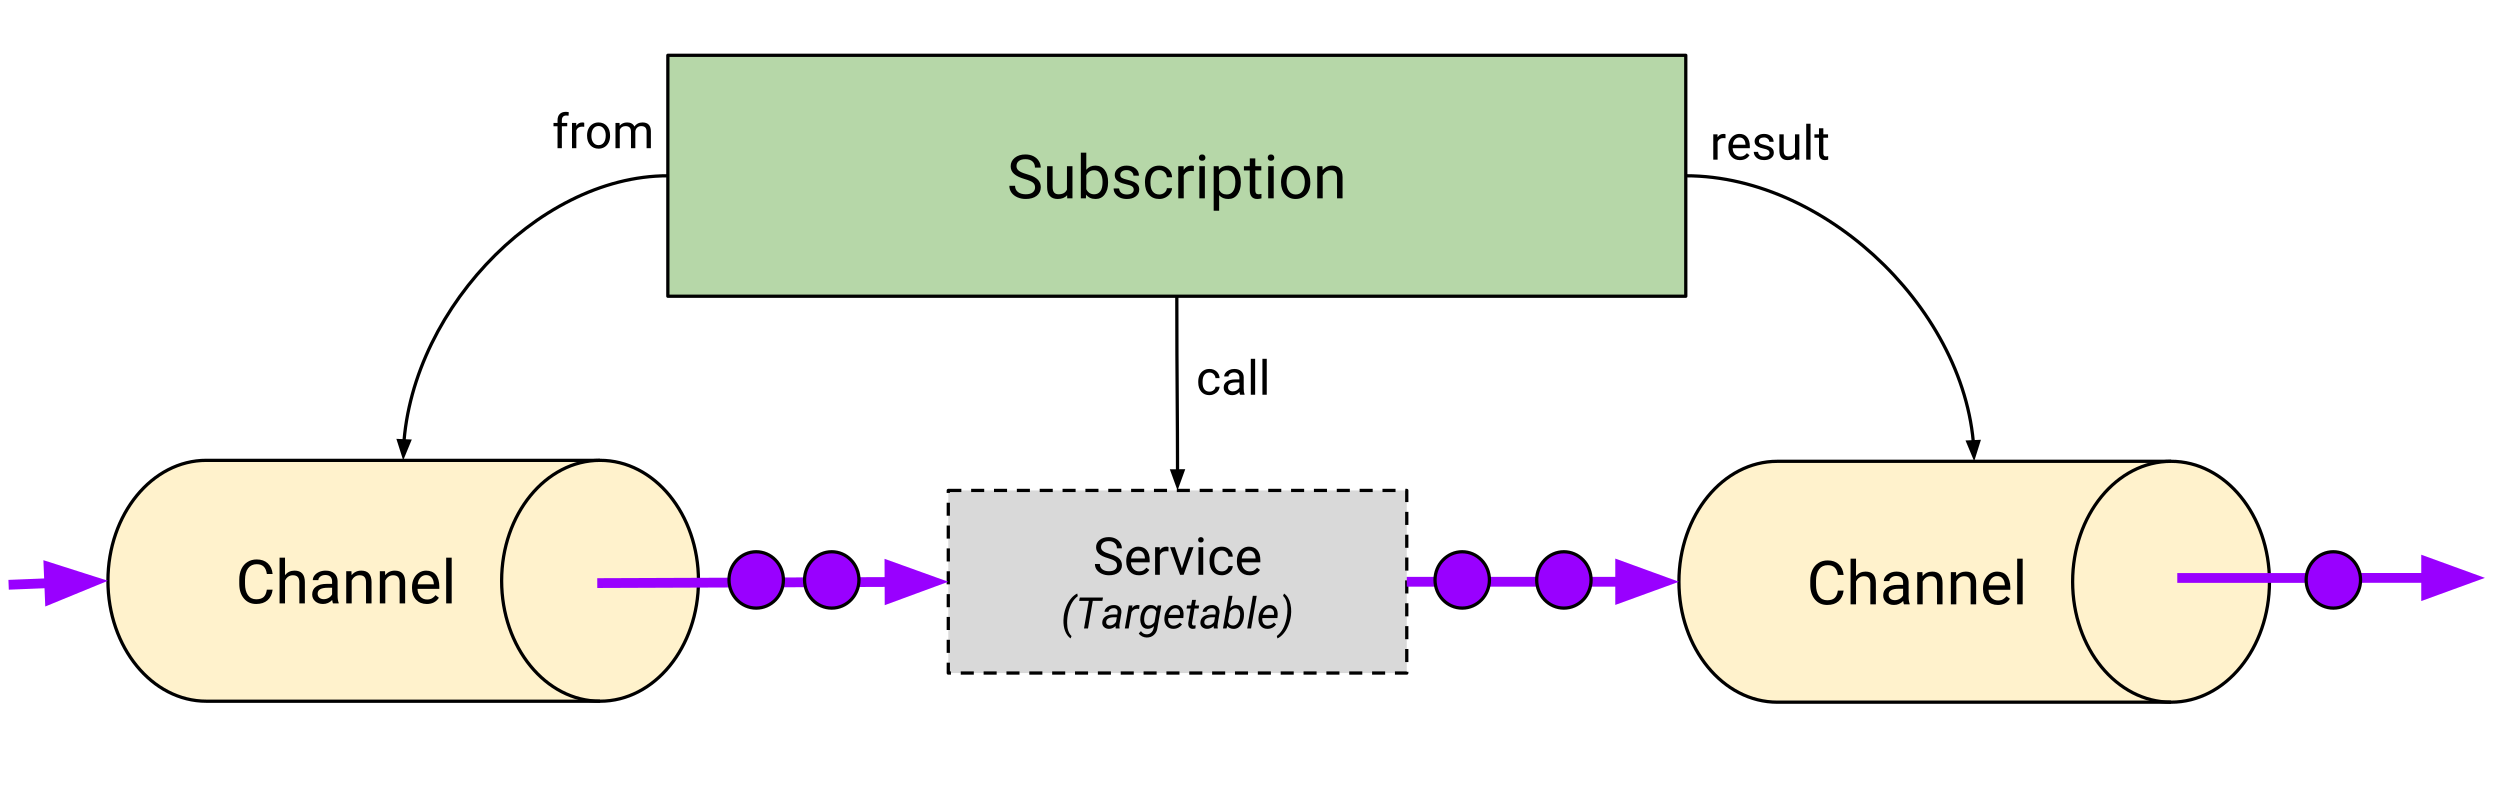
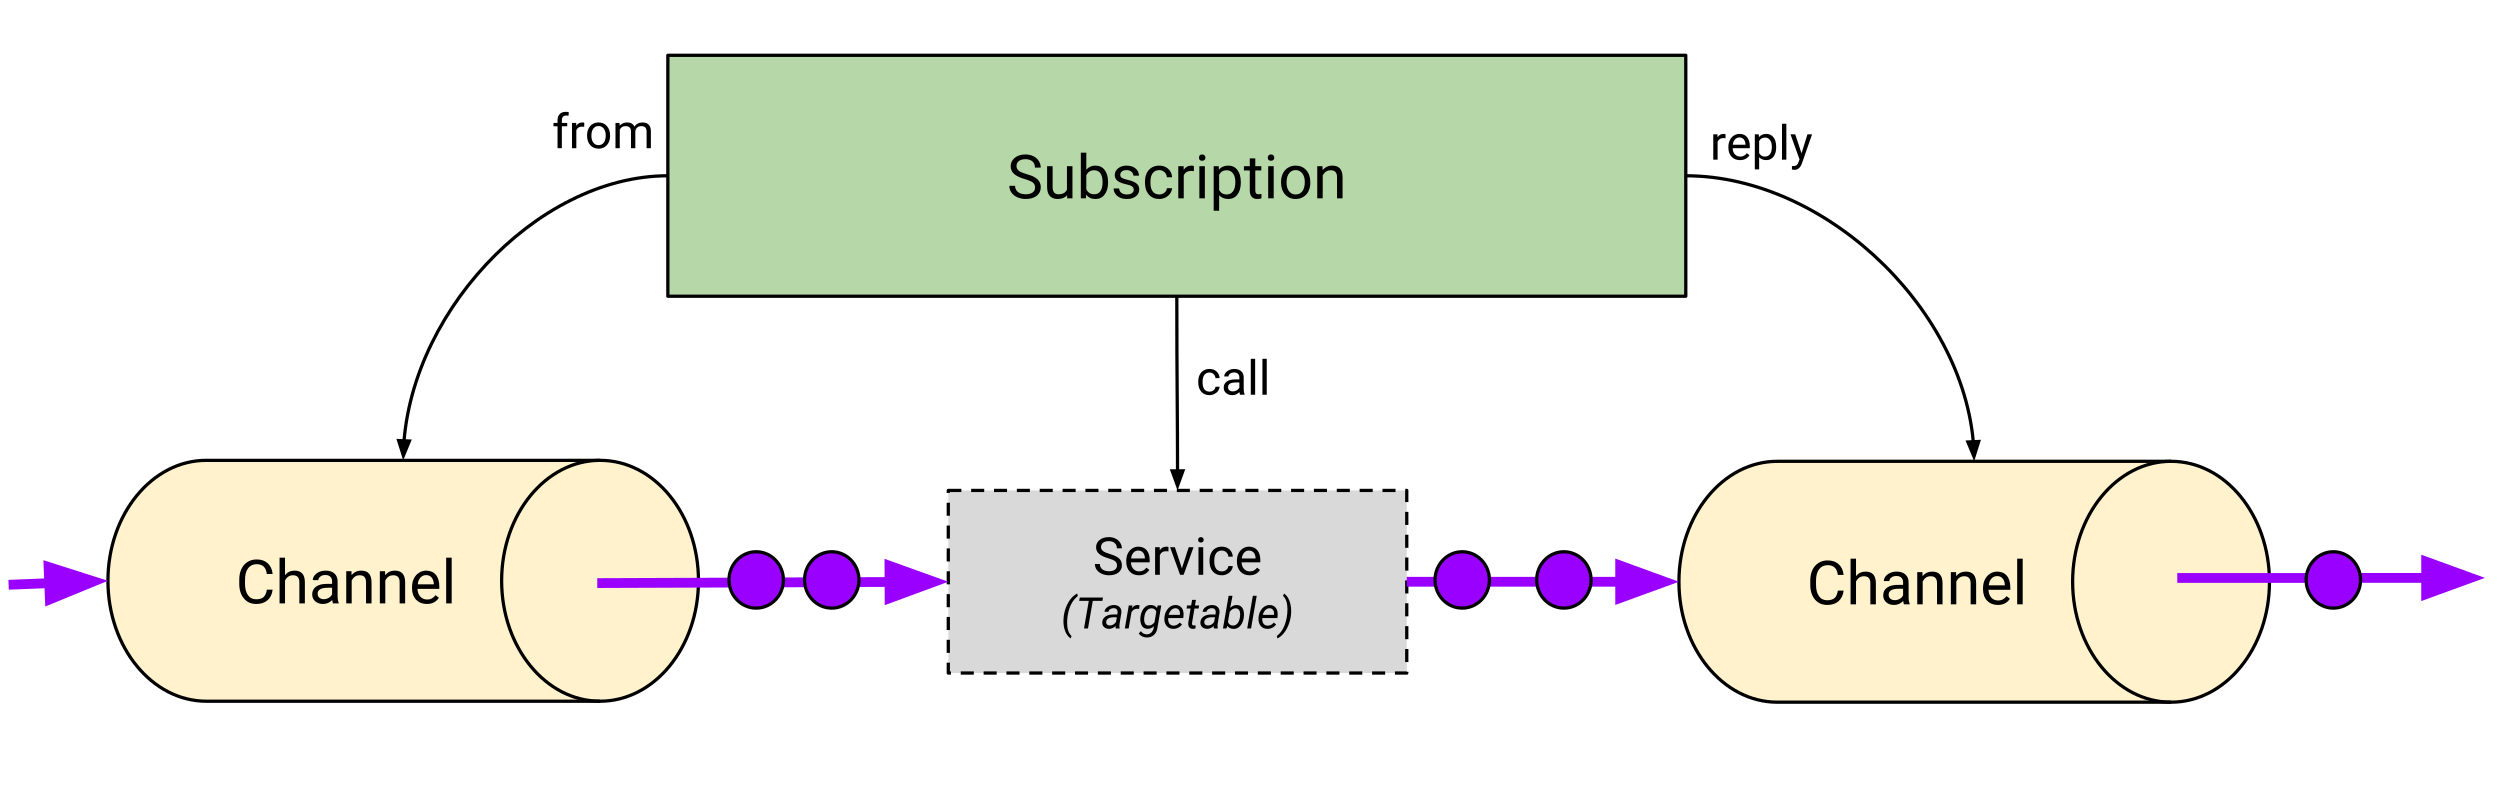
<svg xmlns="http://www.w3.org/2000/svg" version="1.1" viewBox="0.0 0.0 765.798 240.711" fill="none" stroke="none" stroke-linecap="square" stroke-miterlimit="10">
  <clipPath id="p.0">
    <path d="m0 0l765.798 0l0 240.711l-765.798 0l0 -240.711z" clip-rule="nonzero" />
  </clipPath>
  <g clip-path="url(#p.0)">
    <path fill="#000000" fill-opacity="0.0" d="m0 0l765.798 0l0 240.711l-765.798 0z" fill-rule="evenodd" />
    <path fill="#fff2cc" d="m63.212 141.011l120.595 0c16.651 0 30.149 16.517 30.149 36.892c0 20.375 -13.498 36.892 -30.149 36.892l-120.595 0l0 0c-16.651 0 -30.149 -16.517 -30.149 -36.892c0 -20.375 13.498 -36.892 30.149 -36.892z" fill-rule="evenodd" />
    <path fill="#000000" fill-opacity="0.0" d="m183.807 214.795c-16.651 0 -30.149 -16.517 -30.149 -36.892c0 -20.375 13.498 -36.892 30.149 -36.892" fill-rule="evenodd" />
    <path fill="#000000" fill-opacity="0.0" d="m63.212 141.011l120.595 0c16.651 0 30.149 16.517 30.149 36.892c0 20.375 -13.498 36.892 -30.149 36.892l-120.595 0l0 0c-16.651 0 -30.149 -16.517 -30.149 -36.892c0 -20.375 13.498 -36.892 30.149 -36.892z" fill-rule="evenodd" />
    <path stroke="#000000" stroke-width="1.0" stroke-linejoin="round" stroke-linecap="butt" d="m183.807 214.795c-16.651 0 -30.149 -16.517 -30.149 -36.892c0 -20.375 13.498 -36.892 30.149 -36.892" fill-rule="evenodd" />
    <path stroke="#000000" stroke-width="1.0" stroke-linejoin="round" stroke-linecap="butt" d="m63.212 141.011l120.595 0c16.651 0 30.149 16.517 30.149 36.892c0 20.375 -13.498 36.892 -30.149 36.892l-120.595 0l0 0c-16.651 0 -30.149 -16.517 -30.149 -36.892c0 -20.375 13.498 -36.892 30.149 -36.892z" fill-rule="evenodd" />
    <path fill="#000000" d="m83.509 180.62q-0.25 2.094 -1.562 3.25q-1.297 1.141 -3.469 1.141q-2.344 0 -3.766 -1.688q-1.422 -1.688 -1.422 -4.516l0 -1.266q0 -1.859 0.656 -3.25q0.672 -1.406 1.875 -2.156q1.219 -0.766 2.812 -0.766q2.109 0 3.391 1.188q1.281 1.172 1.484 3.266l-1.766 0q-0.219 -1.578 -0.984 -2.281q-0.766 -0.719 -2.125 -0.719q-1.672 0 -2.625 1.234q-0.953 1.234 -0.953 3.531l0 1.281q0 2.156 0.891 3.438q0.906 1.266 2.531 1.266q1.453 0 2.234 -0.656q0.781 -0.656 1.031 -2.297l1.766 0zm3.799 -4.453q1.125 -1.375 2.922 -1.375q3.125 0 3.156 3.516l0 6.516l-1.688 0l0 -6.516q-0.016 -1.078 -0.5 -1.578q-0.469 -0.516 -1.484 -0.516q-0.812 0 -1.438 0.438q-0.609 0.438 -0.969 1.156l0 7.016l-1.672 0l0 -14.0l1.672 0l0 5.344zm14.682 8.656q-0.141 -0.297 -0.234 -1.031q-1.172 1.219 -2.812 1.219q-1.453 0 -2.391 -0.828q-0.922 -0.828 -0.922 -2.094q0 -1.531 1.156 -2.375q1.172 -0.859 3.297 -0.859l1.641 0l0 -0.781q0 -0.891 -0.531 -1.406q-0.516 -0.531 -1.547 -0.531q-0.906 0 -1.516 0.469q-0.609 0.453 -0.609 1.094l-1.703 0q0 -0.734 0.516 -1.422q0.531 -0.688 1.422 -1.078q0.906 -0.406 1.984 -0.406q1.703 0 2.672 0.859q0.969 0.844 1.0 2.328l0 4.531q0 1.359 0.344 2.172l0 0.141l-1.766 0zm-2.797 -1.281q0.797 0 1.5 -0.406q0.719 -0.422 1.031 -1.078l0 -2.016l-1.312 0q-3.109 0 -3.109 1.812q0 0.797 0.531 1.25q0.531 0.438 1.359 0.438zm8.46 -8.578l0.047 1.234q1.125 -1.406 2.953 -1.406q3.125 0 3.156 3.516l0 6.516l-1.688 0l0 -6.516q-0.016 -1.078 -0.5 -1.578q-0.469 -0.516 -1.484 -0.516q-0.812 0 -1.438 0.438q-0.609 0.438 -0.969 1.156l0 7.016l-1.672 0l0 -9.859l1.594 0zm10.294 0l0.047 1.234q1.125 -1.406 2.953 -1.406q3.125 0 3.156 3.516l0 6.516l-1.688 0l0 -6.516q-0.016 -1.078 -0.5 -1.578q-0.469 -0.516 -1.484 -0.516q-0.812 0 -1.438 0.438q-0.609 0.438 -0.969 1.156l0 7.016l-1.672 0l0 -9.859l1.594 0zm12.778 10.047q-2.0 0 -3.266 -1.312q-1.25 -1.328 -1.25 -3.531l0 -0.312q0 -1.469 0.562 -2.609q0.562 -1.156 1.563 -1.797q1.016 -0.656 2.188 -0.656q1.922 0 2.984 1.266q1.062 1.266 1.062 3.625l0 0.688l-6.672 0q0.031 1.469 0.844 2.375q0.828 0.891 2.078 0.891q0.891 0 1.516 -0.359q0.625 -0.375 1.078 -0.969l1.031 0.797q-1.234 1.906 -3.719 1.906zm-0.203 -8.844q-1.016 0 -1.719 0.75q-0.688 0.734 -0.844 2.078l4.938 0l0 -0.125q-0.078 -1.281 -0.703 -1.984q-0.609 -0.719 -1.672 -0.719zm7.837 8.656l-1.688 0l0 -14.0l1.688 0l0 14.0z" fill-rule="nonzero" />
    <path fill="#b6d7a8" d="m204.576 16.945l311.811 0l0 73.795l-311.811 0z" fill-rule="evenodd" />
    <path stroke="#000000" stroke-width="1.0" stroke-linejoin="round" stroke-linecap="butt" d="m204.576 16.945l311.811 0l0 73.795l-311.811 0z" fill-rule="evenodd" />
    <path fill="#000000" d="m313.901 54.856q-2.25 -0.656 -3.281 -1.594q-1.031 -0.938 -1.031 -2.328q0 -1.562 1.25 -2.594q1.266 -1.031 3.266 -1.031q1.359 0 2.438 0.531q1.078 0.531 1.656 1.469q0.594 0.922 0.594 2.031l-1.766 0q0 -1.203 -0.766 -1.891q-0.766 -0.688 -2.156 -0.688q-1.297 0 -2.016 0.562q-0.719 0.562 -0.719 1.578q0 0.812 0.688 1.375q0.688 0.562 2.328 1.031q1.656 0.453 2.594 1.016q0.938 0.562 1.375 1.312q0.453 0.75 0.453 1.75q0 1.609 -1.25 2.594q-1.25 0.969 -3.359 0.969q-1.375 0 -2.562 -0.516q-1.172 -0.531 -1.812 -1.438q-0.641 -0.922 -0.641 -2.078l1.75 0q0 1.203 0.891 1.906q0.891 0.688 2.375 0.688q1.375 0 2.109 -0.562q0.75 -0.562 0.75 -1.531q0 -0.984 -0.688 -1.516q-0.688 -0.531 -2.469 -1.047zm12.974 4.938q-0.984 1.156 -2.891 1.156q-1.578 0 -2.406 -0.922q-0.812 -0.922 -0.828 -2.703l0 -6.422l1.688 0l0 6.375q0 2.234 1.828 2.234q1.922 0 2.562 -1.438l0 -7.172l1.688 0l0 9.859l-1.609 0l-0.031 -0.969zm12.55 -3.844q0 2.25 -1.047 3.625q-1.031 1.375 -2.781 1.375q-1.875 0 -2.891 -1.328l-0.078 1.141l-1.547 0l0 -14.0l1.672 0l0 5.234q1.031 -1.266 2.812 -1.266q1.797 0 2.828 1.359q1.031 1.344 1.031 3.703l0 0.156zm-1.688 -0.203q0 -1.719 -0.672 -2.656q-0.656 -0.938 -1.906 -0.938q-1.672 0 -2.406 1.547l0 4.266q0.781 1.547 2.422 1.547q1.219 0 1.891 -0.938q0.672 -0.938 0.672 -2.828zm9.545 2.406q0 -0.688 -0.516 -1.062q-0.516 -0.375 -1.797 -0.641q-1.281 -0.281 -2.031 -0.656q-0.75 -0.391 -1.109 -0.922q-0.359 -0.531 -0.359 -1.266q0 -1.203 1.016 -2.031q1.031 -0.844 2.625 -0.844q1.672 0 2.719 0.859q1.047 0.859 1.047 2.219l-1.688 0q0 -0.703 -0.594 -1.203q-0.594 -0.5 -1.484 -0.5q-0.922 0 -1.438 0.406q-0.516 0.391 -0.516 1.047q0 0.609 0.484 0.922q0.484 0.312 1.734 0.594q1.266 0.281 2.047 0.672q0.781 0.391 1.156 0.938q0.391 0.547 0.391 1.344q0 1.328 -1.062 2.125q-1.047 0.797 -2.734 0.797q-1.188 0 -2.109 -0.422q-0.906 -0.422 -1.422 -1.172q-0.516 -0.75 -0.516 -1.625l1.688 0q0.047 0.844 0.672 1.344q0.641 0.5 1.688 0.5q0.953 0 1.531 -0.391q0.578 -0.391 0.578 -1.031zm7.838 1.422q0.891 0 1.562 -0.547q0.688 -0.547 0.75 -1.375l1.594 0q-0.047 0.844 -0.578 1.609q-0.531 0.766 -1.438 1.234q-0.891 0.453 -1.891 0.453q-2.016 0 -3.203 -1.344q-1.188 -1.344 -1.188 -3.688l0 -0.281q0 -1.438 0.516 -2.547q0.531 -1.125 1.516 -1.734q1.0 -0.625 2.344 -0.625q1.656 0 2.75 1.0q1.109 0.984 1.172 2.562l-1.594 0q-0.062 -0.953 -0.719 -1.562q-0.656 -0.625 -1.609 -0.625q-1.281 0 -2.0 0.922q-0.703 0.922 -0.703 2.672l0 0.328q0 1.703 0.703 2.625q0.703 0.922 2.016 0.922zm10.578 -7.156q-0.391 -0.062 -0.844 -0.062q-1.656 0 -2.25 1.406l0 7.0l-1.672 0l0 -9.859l1.641 0l0.016 1.141q0.828 -1.312 2.359 -1.312q0.484 0 0.75 0.125l0 1.562zm3.375 8.344l-1.688 0l0 -9.859l1.688 0l0 9.859zm-1.828 -12.469q0 -0.406 0.25 -0.688q0.25 -0.297 0.734 -0.297q0.5 0 0.75 0.297q0.266 0.281 0.266 0.688q0 0.406 -0.266 0.688q-0.25 0.266 -0.75 0.266q-0.484 0 -0.734 -0.266q-0.25 -0.281 -0.25 -0.688zm12.84 7.656q0 2.25 -1.031 3.625q-1.016 1.375 -2.781 1.375q-1.797 0 -2.828 -1.141l0 4.75l-1.672 0l0 -13.656l1.531 0l0.078 1.094q1.031 -1.266 2.859 -1.266q1.781 0 2.812 1.344q1.031 1.328 1.031 3.719l0 0.156zm-1.672 -0.203q0 -1.656 -0.719 -2.625q-0.703 -0.969 -1.953 -0.969q-1.531 0 -2.297 1.359l0 4.703q0.766 1.359 2.328 1.359q1.203 0 1.922 -0.953q0.719 -0.969 0.719 -2.875zm6.107 -7.234l0 2.391l1.844 0l0 1.312l-1.844 0l0 6.109q0 0.594 0.234 0.891q0.25 0.297 0.844 0.297q0.297 0 0.812 -0.109l0 1.359q-0.672 0.188 -1.297 0.188q-1.125 0 -1.703 -0.688q-0.578 -0.688 -0.578 -1.938l0 -6.109l-1.797 0l0 -1.312l1.797 0l0 -2.391l1.688 0zm5.641 12.25l-1.688 0l0 -9.859l1.688 0l0 9.859zm-1.828 -12.469q0 -0.406 0.25 -0.688q0.25 -0.297 0.734 -0.297q0.5 0 0.75 0.297q0.266 0.281 0.266 0.688q0 0.406 -0.266 0.688q-0.25 0.266 -0.75 0.266q-0.484 0 -0.734 -0.266q-0.25 -0.281 -0.25 -0.688zm4.074 7.453q0 -1.453 0.562 -2.609q0.578 -1.156 1.594 -1.781q1.016 -0.625 2.312 -0.625q2.016 0 3.25 1.391q1.25 1.391 1.25 3.703l0 0.125q0 1.438 -0.547 2.578q-0.547 1.141 -1.578 1.781q-1.016 0.641 -2.359 0.641q-2.0 0 -3.25 -1.391q-1.234 -1.406 -1.234 -3.703l0 -0.109zm1.688 0.203q0 1.641 0.766 2.641q0.766 0.984 2.031 0.984q1.297 0 2.047 -1.0q0.75 -1.016 0.75 -2.828q0 -1.625 -0.766 -2.625q-0.766 -1.016 -2.047 -1.016q-1.25 0 -2.016 1.0q-0.766 0.984 -0.766 2.844zm10.999 -5.047l0.047 1.234q1.125 -1.406 2.953 -1.406q3.125 0 3.156 3.516l0 6.516l-1.688 0l0 -6.516q-0.016 -1.078 -0.5 -1.578q-0.469 -0.516 -1.484 -0.516q-0.812 0 -1.438 0.438q-0.609 0.438 -0.969 1.156l0 7.016l-1.672 0l0 -9.859l1.594 0z" fill-rule="nonzero" />
    <path fill="#fff2cc" d="m544.44 141.31l120.595 0c16.651 0 30.149 16.517 30.149 36.892c0 20.375 -13.498 36.892 -30.149 36.892l-120.595 0l0 0c-16.651 0 -30.149 -16.517 -30.149 -36.892c0 -20.375 13.498 -36.892 30.149 -36.892z" fill-rule="evenodd" />
    <path fill="#000000" fill-opacity="0.0" d="m665.035 215.094c-16.651 0 -30.149 -16.517 -30.149 -36.892c0 -20.375 13.498 -36.892 30.149 -36.892" fill-rule="evenodd" />
    <path fill="#000000" fill-opacity="0.0" d="m544.44 141.31l120.595 0c16.651 0 30.149 16.517 30.149 36.892c0 20.375 -13.498 36.892 -30.149 36.892l-120.595 0l0 0c-16.651 0 -30.149 -16.517 -30.149 -36.892c0 -20.375 13.498 -36.892 30.149 -36.892z" fill-rule="evenodd" />
    <path stroke="#000000" stroke-width="1.0" stroke-linejoin="round" stroke-linecap="butt" d="m665.035 215.094c-16.651 0 -30.149 -16.517 -30.149 -36.892c0 -20.375 13.498 -36.892 30.149 -36.892" fill-rule="evenodd" />
    <path stroke="#000000" stroke-width="1.0" stroke-linejoin="round" stroke-linecap="butt" d="m544.44 141.31l120.595 0c16.651 0 30.149 16.517 30.149 36.892c0 20.375 -13.498 36.892 -30.149 36.892l-120.595 0l0 0c-16.651 0 -30.149 -16.517 -30.149 -36.892c0 -20.375 13.498 -36.892 30.149 -36.892z" fill-rule="evenodd" />
    <path fill="#000000" d="m564.737 180.919q-0.25 2.094 -1.562 3.25q-1.297 1.141 -3.469 1.141q-2.344 0 -3.766 -1.688q-1.422 -1.688 -1.422 -4.516l0 -1.266q0 -1.859 0.656 -3.25q0.672 -1.406 1.875 -2.156q1.219 -0.766 2.812 -0.766q2.109 0 3.391 1.188q1.281 1.172 1.484 3.266l-1.766 0q-0.219 -1.578 -0.984 -2.281q-0.766 -0.719 -2.125 -0.719q-1.672 0 -2.625 1.234q-0.953 1.234 -0.953 3.531l0 1.281q0 2.156 0.891 3.438q0.906 1.266 2.531 1.266q1.453 0 2.234 -0.656q0.781 -0.656 1.031 -2.297l1.766 0zm3.799 -4.453q1.125 -1.375 2.922 -1.375q3.125 0 3.156 3.516l0 6.516l-1.688 0l0 -6.516q-0.016 -1.078 -0.5 -1.578q-0.469 -0.516 -1.484 -0.516q-0.812 0 -1.438 0.438q-0.609 0.438 -0.969 1.156l0 7.016l-1.672 0l0 -14.0l1.672 0l0 5.344zm14.682 8.656q-0.141 -0.297 -0.234 -1.031q-1.172 1.219 -2.812 1.219q-1.453 0 -2.391 -0.828q-0.922 -0.828 -0.922 -2.094q0 -1.531 1.156 -2.375q1.172 -0.859 3.297 -0.859l1.641 0l0 -0.781q0 -0.891 -0.531 -1.406q-0.516 -0.531 -1.547 -0.531q-0.906 0 -1.516 0.469q-0.609 0.453 -0.609 1.094l-1.703 0q0 -0.734 0.516 -1.422q0.531 -0.688 1.422 -1.078q0.906 -0.406 1.984 -0.406q1.703 0 2.672 0.859q0.969 0.844 1.0 2.328l0 4.531q0 1.359 0.344 2.172l0 0.141l-1.766 0zm-2.797 -1.281q0.797 0 1.5 -0.406q0.719 -0.422 1.031 -1.078l0 -2.016l-1.312 0q-3.109 0 -3.109 1.812q0 0.797 0.531 1.25q0.531 0.438 1.359 0.438zm8.461 -8.578l0.047 1.234q1.125 -1.406 2.953 -1.406q3.125 0 3.156 3.516l0 6.516l-1.688 0l0 -6.516q-0.016 -1.078 -0.5 -1.578q-0.469 -0.516 -1.484 -0.516q-0.812 0 -1.438 0.438q-0.609 0.438 -0.969 1.156l0 7.016l-1.672 0l0 -9.859l1.594 0zm10.294 0l0.047 1.234q1.125 -1.406 2.953 -1.406q3.125 0 3.156 3.516l0 6.516l-1.688 0l0 -6.516q-0.016 -1.078 -0.5 -1.578q-0.469 -0.516 -1.484 -0.516q-0.812 0 -1.438 0.438q-0.609 0.438 -0.969 1.156l0 7.016l-1.672 0l0 -9.859l1.594 0zm12.778 10.047q-2.0 0 -3.266 -1.312q-1.25 -1.328 -1.25 -3.531l0 -0.312q0 -1.469 0.562 -2.609q0.562 -1.156 1.562 -1.797q1.016 -0.656 2.188 -0.656q1.922 0 2.984 1.266q1.062 1.266 1.062 3.625l0 0.688l-6.672 0q0.031 1.469 0.844 2.375q0.828 0.891 2.078 0.891q0.891 0 1.516 -0.359q0.625 -0.375 1.078 -0.969l1.031 0.797q-1.234 1.906 -3.719 1.906zm-0.203 -8.844q-1.016 0 -1.719 0.75q-0.688 0.734 -0.844 2.078l4.938 0l0 -0.125q-0.078 -1.281 -0.703 -1.984q-0.609 -0.719 -1.672 -0.719zm7.837 8.656l-1.688 0l0 -14.0l1.688 0l0 14.0z" fill-rule="nonzero" />
    <path fill="#d9d9d9" d="m290.48 150.234l140.441 0l0 55.937l-140.441 0z" fill-rule="evenodd" />
    <path stroke="#000000" stroke-width="1.0" stroke-linejoin="round" stroke-linecap="butt" stroke-dasharray="4.0,3.0" d="m290.48 150.234l140.441 0l0 55.937l-140.441 0z" fill-rule="evenodd" />
    <path fill="#000000" d="m339.439 170.984q-1.922 -0.547 -2.812 -1.359q-0.875 -0.812 -0.875 -2.0q0 -1.344 1.078 -2.219q1.078 -0.875 2.797 -0.875q1.172 0 2.078 0.453q0.922 0.453 1.422 1.25q0.516 0.797 0.516 1.734l-1.516 0q0 -1.031 -0.656 -1.609q-0.656 -0.594 -1.844 -0.594q-1.109 0 -1.734 0.484q-0.625 0.484 -0.625 1.359q0 0.688 0.594 1.172q0.594 0.484 2.0 0.891q1.422 0.391 2.219 0.875q0.812 0.469 1.188 1.109q0.391 0.641 0.391 1.516q0 1.375 -1.078 2.219q-1.078 0.828 -2.875 0.828q-1.172 0 -2.188 -0.453q-1.016 -0.453 -1.578 -1.234q-0.547 -0.781 -0.547 -1.766l1.516 0q0 1.031 0.75 1.625q0.766 0.594 2.047 0.594q1.188 0 1.812 -0.484q0.641 -0.484 0.641 -1.312q0 -0.844 -0.594 -1.297q-0.578 -0.453 -2.125 -0.906zm9.43 5.234q-1.719 0 -2.797 -1.125q-1.078 -1.141 -1.078 -3.031l0 -0.266q0 -1.25 0.469 -2.234q0.484 -1.0 1.344 -1.547q0.875 -0.562 1.875 -0.562q1.656 0 2.562 1.094q0.922 1.078 0.922 3.094l0 0.609l-5.734 0q0.031 1.25 0.734 2.016q0.703 0.766 1.781 0.766q0.766 0 1.297 -0.312q0.531 -0.312 0.922 -0.828l0.891 0.688q-1.062 1.641 -3.188 1.641zm-0.188 -7.578q-0.875 0 -1.469 0.641q-0.594 0.625 -0.734 1.781l4.234 0l0 -0.109q-0.062 -1.109 -0.594 -1.703q-0.531 -0.609 -1.438 -0.609zm9.242 0.266q-0.328 -0.062 -0.719 -0.062q-1.422 0 -1.922 1.219l0 6.0l-1.453 0l0 -8.453l1.406 0l0.031 0.969q0.703 -1.125 2.016 -1.125q0.422 0 0.641 0.109l0 1.344zm4.117 5.188l2.094 -6.484l1.469 0l-3.031 8.453l-1.094 0l-3.062 -8.453l1.469 0l2.156 6.484zm6.531 1.969l-1.453 0l0 -8.453l1.453 0l0 8.453zm-1.562 -10.703q0 -0.344 0.203 -0.578q0.219 -0.25 0.641 -0.25q0.422 0 0.641 0.25q0.219 0.234 0.219 0.594q0 0.344 -0.219 0.578q-0.219 0.234 -0.641 0.234q-0.422 0 -0.641 -0.234q-0.203 -0.234 -0.203 -0.594zm7.258 9.672q0.781 0 1.359 -0.469q0.578 -0.469 0.641 -1.172l1.359 0q-0.031 0.734 -0.5 1.391q-0.453 0.656 -1.234 1.047q-0.766 0.391 -1.625 0.391q-1.719 0 -2.75 -1.156q-1.016 -1.156 -1.016 -3.156l0 -0.234q0 -1.234 0.453 -2.188q0.453 -0.969 1.297 -1.5q0.859 -0.531 2.016 -0.531q1.422 0 2.359 0.859q0.938 0.844 1.0 2.203l-1.359 0q-0.062 -0.828 -0.625 -1.344q-0.562 -0.531 -1.375 -0.531q-1.109 0 -1.719 0.797q-0.594 0.781 -0.594 2.281l0 0.281q0 1.453 0.594 2.25q0.609 0.781 1.719 0.781zm8.5 1.188q-1.719 0 -2.797 -1.125q-1.078 -1.141 -1.078 -3.031l0 -0.266q0 -1.25 0.469 -2.234q0.484 -1.0 1.344 -1.547q0.875 -0.562 1.875 -0.562q1.656 0 2.562 1.094q0.922 1.078 0.922 3.094l0 0.609l-5.734 0q0.031 1.25 0.734 2.016q0.703 0.766 1.781 0.766q0.766 0 1.297 -0.312q0.531 -0.312 0.922 -0.828l0.891 0.688q-1.062 1.641 -3.188 1.641zm-0.188 -7.578q-0.875 0 -1.469 0.641q-0.594 0.625 -0.734 1.781l4.234 0l0 -0.109q-0.062 -1.109 -0.594 -1.703q-0.531 -0.609 -1.438 -0.609z" fill-rule="nonzero" />
    <path fill="#000000" d="m325.851 188.69q0.219 -1.516 0.797 -2.938q0.594 -1.422 1.438 -2.422q0.844 -1.016 1.891 -1.531l0.172 0.812q-1.031 0.766 -1.766 2.0q-0.719 1.219 -1.125 2.906q-0.391 1.688 -0.375 3.328q0 1.344 0.344 2.359q0.344 1.031 1.0 1.625l-0.281 0.734q-1.094 -0.766 -1.672 -2.25q-0.578 -1.469 -0.516 -3.375q0.016 -0.625 0.094 -1.188l0 -0.062zm11.828 -4.641l-2.938 0l-1.469 8.453l-1.219 0l1.469 -8.453l-2.953 0l0.188 -1.016l7.109 0l-0.188 1.016zm4.089 8.453q-0.047 -0.188 -0.047 -0.375l0.016 -0.359q-0.969 0.891 -2.062 0.859q-0.922 -0.016 -1.516 -0.578q-0.578 -0.578 -0.516 -1.453q0.062 -1.109 0.969 -1.734q0.922 -0.641 2.406 -0.641l1.234 0.016l0.078 -0.562q0.062 -0.625 -0.25 -1.0q-0.312 -0.375 -0.922 -0.375q-0.609 -0.016 -1.078 0.297q-0.453 0.297 -0.562 0.812l-1.188 0q0.062 -0.609 0.484 -1.094q0.422 -0.484 1.078 -0.734q0.672 -0.266 1.375 -0.25q1.109 0.016 1.719 0.656q0.609 0.641 0.516 1.703l-0.578 3.484l-0.031 0.516q-0.016 0.344 0.078 0.703l-0.016 0.109l-1.188 0zm-1.859 -0.906q0.578 0.016 1.078 -0.266q0.5 -0.297 0.859 -0.797l0.266 -1.453l-0.891 0q-1.125 0 -1.719 0.359q-0.578 0.344 -0.656 0.984q-0.062 0.5 0.219 0.828q0.297 0.328 0.844 0.344zm9.022 -5.062l-0.547 -0.062q-1.141 0 -1.781 1.031l-0.875 5.0l-1.172 0l1.219 -7.047l1.141 0l-0.172 0.812q0.75 -0.969 1.766 -0.953q0.203 0 0.562 0.094l-0.141 1.125zm0.407 2.438q0.156 -1.156 0.625 -2.0q0.469 -0.859 1.125 -1.266q0.672 -0.406 1.469 -0.375q1.219 0.016 1.844 0.922l0.234 -0.797l1.078 0l-1.172 6.891q-0.188 1.359 -1.094 2.156q-0.906 0.812 -2.234 0.781q-0.703 -0.016 -1.359 -0.344q-0.656 -0.328 -1.031 -0.891l0.672 -0.719q0.625 0.938 1.672 0.969q0.844 0.031 1.422 -0.469q0.594 -0.5 0.781 -1.406l0.125 -0.625q-0.859 0.859 -2.016 0.828q-0.656 -0.016 -1.141 -0.344q-0.484 -0.344 -0.75 -0.969q-0.266 -0.641 -0.297 -1.422q0 -0.391 0.047 -0.922zm1.141 0.672q-0.016 0.922 0.312 1.438q0.344 0.516 1.047 0.531q1.047 0.031 1.812 -1.031l0.547 -3.234q-0.391 -0.969 -1.406 -1.0q-0.953 -0.031 -1.578 0.781q-0.609 0.812 -0.719 2.172l-0.016 0.344zm8.884 2.984q-1.312 -0.016 -2.062 -0.953q-0.734 -0.953 -0.625 -2.422l0.031 -0.281q0.109 -1.047 0.625 -1.906q0.516 -0.875 1.25 -1.312q0.734 -0.438 1.578 -0.422q1.094 0.031 1.703 0.734q0.625 0.688 0.688 1.875q0.016 0.422 -0.031 0.844l-0.062 0.547l-4.609 0q-0.109 0.953 0.312 1.625q0.438 0.672 1.297 0.688q1.047 0.031 1.922 -0.938l0.688 0.578q-0.453 0.641 -1.156 1.0q-0.688 0.359 -1.547 0.344zm0.75 -6.312q-0.734 -0.016 -1.281 0.5q-0.531 0.5 -0.859 1.516l3.422 0.016l0.031 -0.109q0.109 -0.812 -0.266 -1.359q-0.375 -0.547 -1.047 -0.562zm6.224 -2.562l-0.297 1.703l1.281 0l-0.172 0.938l-1.266 0l-0.734 4.375q-0.016 0.172 -0.016 0.312q0.047 0.516 0.562 0.516q0.219 0 0.562 -0.062l-0.078 0.969q-0.422 0.125 -0.859 0.125q-0.703 -0.016 -1.062 -0.516q-0.344 -0.5 -0.266 -1.359l0.703 -4.359l-1.234 0l0.156 -0.938l1.25 0l0.297 -1.703l1.172 0zm5.492 8.75q-0.047 -0.188 -0.047 -0.375l0.016 -0.359q-0.969 0.891 -2.062 0.859q-0.922 -0.016 -1.516 -0.578q-0.578 -0.578 -0.516 -1.453q0.062 -1.109 0.969 -1.734q0.922 -0.641 2.406 -0.641l1.234 0.016l0.078 -0.562q0.062 -0.625 -0.25 -1.0q-0.312 -0.375 -0.922 -0.375q-0.609 -0.016 -1.078 0.297q-0.453 0.297 -0.562 0.812l-1.188 0q0.062 -0.609 0.484 -1.094q0.422 -0.484 1.078 -0.734q0.672 -0.266 1.375 -0.25q1.109 0.016 1.719 0.656q0.609 0.641 0.516 1.703l-0.578 3.484l-0.031 0.516q-0.016 0.344 0.078 0.703l-0.016 0.109l-1.188 0zm-1.859 -0.906q0.578 0.016 1.078 -0.266q0.5 -0.297 0.859 -0.797l0.266 -1.453l-0.891 0q-1.125 0 -1.719 0.359q-0.578 0.344 -0.656 0.984q-0.062 0.5 0.219 0.828q0.297 0.328 0.844 0.344zm11.038 -2.578q-0.125 1.078 -0.594 1.953q-0.469 0.859 -1.125 1.281q-0.656 0.406 -1.453 0.391q-1.281 -0.031 -1.891 -0.953l-0.25 0.812l-1.078 0l1.734 -10.0l1.188 0l-0.719 3.734q0.844 -0.938 2.062 -0.906q1.016 0.031 1.578 0.75q0.562 0.719 0.594 1.984q0.016 0.422 -0.031 0.812l-0.016 0.141zm-1.125 -0.688q0.031 -0.953 -0.312 -1.453q-0.344 -0.5 -1.031 -0.531q-1.109 -0.031 -1.859 1.109l-0.531 3.062q0.391 1.078 1.469 1.094q0.688 0.031 1.203 -0.406q0.516 -0.438 0.781 -1.219q0.266 -0.781 0.281 -1.656zm3.337 4.172l-1.172 0l1.719 -10.0l1.188 0l-1.734 10.0zm4.967 0.125q-1.312 -0.016 -2.062 -0.953q-0.734 -0.953 -0.625 -2.422l0.031 -0.281q0.109 -1.047 0.625 -1.906q0.516 -0.875 1.25 -1.312q0.734 -0.438 1.578 -0.422q1.094 0.031 1.703 0.734q0.625 0.688 0.688 1.875q0.016 0.422 -0.031 0.844l-0.062 0.547l-4.609 0q-0.109 0.953 0.312 1.625q0.438 0.672 1.297 0.688q1.047 0.031 1.922 -0.938l0.688 0.578q-0.453 0.641 -1.156 1.0q-0.688 0.359 -1.547 0.344zm0.75 -6.312q-0.734 -0.016 -1.281 0.5q-0.531 0.5 -0.859 1.516l3.422 0.016l0.031 -0.109q0.109 -0.812 -0.266 -1.359q-0.375 -0.547 -1.047 -0.562zm6.474 2.375q-0.234 1.594 -0.828 3.016q-0.594 1.406 -1.438 2.375q-0.828 0.984 -1.844 1.484l-0.188 -0.75q2.234 -1.672 2.984 -5.391q0.297 -1.5 0.281 -2.891q-0.031 -2.781 -1.359 -4.0l0.312 -0.719q0.734 0.5 1.234 1.344q0.5 0.844 0.734 1.969q0.25 1.109 0.219 2.312q-0.016 0.625 -0.094 1.188l-0.016 0.062z" fill-rule="nonzero" />
    <path fill="#000000" fill-opacity="0.0" d="m360.481 90.74c0 14.873 0.055 22.31 0.11 29.747c0.055 7.437 0.11 14.875 0.11 29.749" fill-rule="evenodd" />
    <path stroke="#000000" stroke-width="1.0" stroke-linejoin="round" stroke-linecap="butt" d="m360.481 90.74c0 14.873 0.055 22.31 0.11 29.747c0.028 3.719 0.055 7.437 0.076 12.086c0.01 2.324 0.019 4.881 0.025 7.786l0.006 3.878" fill-rule="evenodd" />
    <path fill="#000000" stroke="#000000" stroke-width="1.0" stroke-linecap="butt" d="m359.046 144.237l1.654 4.537l1.649 -4.539z" fill-rule="evenodd" />
    <path fill="#000000" fill-opacity="0.0" d="m516.387 53.843c44.173 0 88.346 43.732 88.346 87.465" fill-rule="evenodd" />
    <path stroke="#000000" stroke-width="1.0" stroke-linejoin="round" stroke-linecap="butt" d="m516.387 53.843c22.087 0 44.173 10.933 60.738 27.333c8.282 8.2 15.185 17.766 20.016 28.016c2.416 5.125 4.314 10.421 5.608 15.802c0.647 2.691 1.143 5.402 1.477 8.125c0.084 0.681 0.157 1.362 0.22 2.044l0.013 0.152" fill-rule="evenodd" />
    <path fill="#000000" stroke="#000000" stroke-width="1.0" stroke-linecap="butt" d="m602.809 135.389l1.857 4.458l1.443 -4.609z" fill-rule="evenodd" />
    <path fill="#000000" fill-opacity="0.0" d="m160.126 22.32l64.819 0l0 30.331l-64.819 0z" fill-rule="evenodd" />
    <path fill="#000000" d="m170.782 45.4l0 -6.719l-1.234 0l0 -1.031l1.234 0l0 -0.781q0 -1.25 0.656 -1.922q0.672 -0.688 1.891 -0.688q0.453 0 0.906 0.125l-0.078 1.062q-0.328 -0.062 -0.703 -0.062q-0.656 0 -1.0 0.375q-0.344 0.375 -0.344 1.078l0 0.812l1.641 0l0 1.031l-1.641 0l0 6.719l-1.328 0zm8.182 -6.562q-0.312 -0.047 -0.656 -0.047q-1.297 0 -1.766 1.109l0 5.5l-1.328 0l0 -7.75l1.297 0l0.016 0.906q0.656 -1.047 1.844 -1.047q0.391 0 0.594 0.109l0 1.219zm0.866 2.625q0 -1.141 0.438 -2.047q0.453 -0.922 1.25 -1.406q0.797 -0.5 1.828 -0.5q1.578 0 2.547 1.094q0.984 1.094 0.984 2.922l0 0.094q0 1.125 -0.438 2.031q-0.438 0.891 -1.25 1.391q-0.797 0.5 -1.844 0.5q-1.562 0 -2.547 -1.094q-0.969 -1.094 -0.969 -2.891l0 -0.094zm1.328 0.156q0 1.281 0.594 2.062q0.594 0.781 1.594 0.781q1.016 0 1.609 -0.781q0.594 -0.797 0.594 -2.219q0 -1.281 -0.609 -2.062q-0.594 -0.797 -1.594 -0.797q-0.984 0 -1.594 0.781q-0.594 0.781 -0.594 2.234zm8.624 -3.969l0.031 0.859q0.859 -1.0 2.297 -1.0q1.625 0 2.219 1.25q0.375 -0.562 1.0 -0.906q0.625 -0.344 1.469 -0.344q2.547 0 2.578 2.703l0 5.188l-1.312 0l0 -5.109q0 -0.828 -0.391 -1.234q-0.375 -0.422 -1.266 -0.422q-0.734 0 -1.234 0.453q-0.484 0.438 -0.562 1.172l0 5.141l-1.328 0l0 -5.078q0 -1.688 -1.656 -1.688q-1.297 0 -1.781 1.109l0 5.656l-1.312 0l0 -7.75l1.25 0z" fill-rule="nonzero" />
    <path fill="#000000" fill-opacity="0.0" d="m357.391 97.827l64.819 0l0 30.331l-64.819 0z" fill-rule="evenodd" />
    <path fill="#000000" d="m370.5 119.969q0.703 0 1.234 -0.422q0.531 -0.438 0.594 -1.078l1.25 0q-0.031 0.656 -0.453 1.266q-0.422 0.594 -1.141 0.953q-0.703 0.359 -1.484 0.359q-1.578 0 -2.516 -1.047q-0.938 -1.062 -0.938 -2.891l0 -0.219q0 -1.141 0.406 -2.016q0.422 -0.875 1.203 -1.359q0.781 -0.5 1.828 -0.5q1.312 0 2.172 0.781q0.859 0.781 0.922 2.031l-1.25 0q-0.062 -0.75 -0.578 -1.234q-0.5 -0.484 -1.266 -0.484q-1.0 0 -1.562 0.734q-0.547 0.719 -0.547 2.094l0 0.25q0 1.328 0.547 2.062q0.547 0.719 1.578 0.719zm9.344 0.938q-0.109 -0.234 -0.188 -0.812q-0.922 0.953 -2.203 0.953q-1.141 0 -1.875 -0.641q-0.734 -0.656 -0.734 -1.641q0 -1.219 0.922 -1.875q0.922 -0.672 2.578 -0.672l1.297 0l0 -0.609q0 -0.703 -0.422 -1.109q-0.406 -0.406 -1.219 -0.406q-0.703 0 -1.188 0.359q-0.484 0.344 -0.484 0.859l-1.328 0q0 -0.578 0.406 -1.109q0.422 -0.547 1.125 -0.859q0.703 -0.328 1.547 -0.328q1.344 0 2.094 0.672q0.766 0.672 0.797 1.844l0 3.562q0 1.062 0.266 1.703l0 0.109l-1.391 0zm-2.203 -1.016q0.625 0 1.188 -0.312q0.562 -0.328 0.812 -0.844l0 -1.578l-1.047 0q-2.422 0 -2.422 1.422q0 0.625 0.406 0.969q0.422 0.344 1.062 0.344zm6.832 1.016l-1.328 0l0 -11.0l1.328 0l0 11.0zm3.557 0l-1.328 0l0 -11.0l1.328 0l0 11.0z" fill-rule="nonzero" />
    <path fill="#000000" fill-opacity="0.0" d="m514.808 25.827l64.819 0l0 30.331l-64.819 0z" fill-rule="evenodd" />
-     <path fill="#000000" d="m528.558 42.344q-0.312 -0.047 -0.656 -0.047q-1.297 0 -1.766 1.109l0 5.5l-1.328 0l0 -7.75l1.297 0l0.016 0.906q0.656 -1.047 1.844 -1.047q0.391 0 0.594 0.109l0 1.219zm4.428 6.703q-1.578 0 -2.562 -1.031q-0.984 -1.031 -0.984 -2.766l0 -0.25q0 -1.141 0.438 -2.047q0.438 -0.906 1.219 -1.422q0.797 -0.516 1.719 -0.516q1.516 0 2.344 1.0q0.844 1.0 0.844 2.844l0 0.547l-5.25 0q0.031 1.156 0.672 1.859q0.641 0.703 1.625 0.703q0.703 0 1.188 -0.281q0.5 -0.297 0.859 -0.766l0.812 0.625q-0.984 1.5 -2.922 1.5zm-0.172 -6.938q-0.797 0 -1.344 0.594q-0.547 0.578 -0.672 1.625l3.875 0l0 -0.109q-0.047 -1.0 -0.547 -1.547q-0.484 -0.562 -1.312 -0.562zm9.233 4.75q0 -0.547 -0.406 -0.844q-0.406 -0.297 -1.422 -0.5q-1.0 -0.219 -1.594 -0.516q-0.578 -0.312 -0.875 -0.719q-0.281 -0.422 -0.281 -1.0q0 -0.938 0.812 -1.594q0.812 -0.672 2.062 -0.672q1.312 0 2.125 0.688q0.828 0.672 0.828 1.734l-1.328 0q0 -0.547 -0.469 -0.938q-0.453 -0.391 -1.156 -0.391q-0.734 0 -1.141 0.312q-0.406 0.312 -0.406 0.828q0 0.469 0.375 0.719q0.391 0.25 1.375 0.469q1.0 0.219 1.609 0.531q0.609 0.297 0.906 0.734q0.297 0.438 0.297 1.062q0 1.031 -0.828 1.656q-0.828 0.625 -2.156 0.625q-0.922 0 -1.641 -0.328q-0.719 -0.328 -1.125 -0.922q-0.391 -0.594 -0.391 -1.281l1.312 0q0.047 0.672 0.531 1.062q0.5 0.391 1.312 0.391q0.75 0 1.203 -0.297q0.469 -0.312 0.469 -0.812zm7.823 1.281q-0.766 0.906 -2.266 0.906q-1.234 0 -1.891 -0.719q-0.641 -0.719 -0.656 -2.125l0 -5.047l1.328 0l0 5.016q0 1.75 1.438 1.75q1.516 0 2.016 -1.125l0 -5.641l1.328 0l0 7.75l-1.266 0l-0.031 -0.766zm4.736 0.766l-1.328 0l0 -11.0l1.328 0l0 11.0zm3.916 -9.625l0 1.875l1.453 0l0 1.031l-1.453 0l0 4.797q0 0.469 0.188 0.703q0.203 0.234 0.672 0.234q0.219 0 0.625 -0.094l0 1.078q-0.531 0.141 -1.016 0.141q-0.891 0 -1.344 -0.531q-0.453 -0.547 -0.453 -1.531l0 -4.797l-1.406 0l0 -1.031l1.406 0l0 -1.875l1.328 0z" fill-rule="nonzero" />
+     <path fill="#000000" d="m528.558 42.344q-0.312 -0.047 -0.656 -0.047q-1.297 0 -1.766 1.109l0 5.5l-1.328 0l0 -7.75l1.297 0l0.016 0.906q0.656 -1.047 1.844 -1.047q0.391 0 0.594 0.109l0 1.219zm4.428 6.703q-1.578 0 -2.562 -1.031q-0.984 -1.031 -0.984 -2.766l0 -0.25q0 -1.141 0.438 -2.047q0.438 -0.906 1.219 -1.422q0.797 -0.516 1.719 -0.516q1.516 0 2.344 1.0q0.844 1.0 0.844 2.844l0 0.547l-5.25 0q0.031 1.156 0.672 1.859q0.641 0.703 1.625 0.703q0.703 0 1.188 -0.281q0.5 -0.297 0.859 -0.766l0.812 0.625q-0.984 1.5 -2.922 1.5zm-0.172 -6.938q-0.797 0 -1.344 0.594q-0.547 0.578 -0.672 1.625l3.875 0l0 -0.109q-0.047 -1.0 -0.547 -1.547q-0.484 -0.562 -1.312 -0.562zm11.265 3.016q0 1.766 -0.812 2.844q-0.812 1.078 -2.188 1.078q-1.406 0 -2.219 -0.891l0 3.734l-1.328 0l0 -10.734l1.219 0l0.062 0.859q0.797 -1.0 2.234 -1.0q1.406 0 2.219 1.062q0.812 1.047 0.812 2.922l0 0.125zm-1.328 -0.156q0 -1.312 -0.562 -2.062q-0.547 -0.766 -1.531 -0.766q-1.203 0 -1.797 1.062l0 3.703q0.594 1.062 1.812 1.062q0.953 0 1.516 -0.75q0.562 -0.766 0.562 -2.25zm4.441 3.938l-1.328 0l0 -11.0l1.328 0l0 11.0zm4.65 -1.938l1.812 -5.812l1.406 0l-3.109 8.938q-0.719 1.938 -2.297 1.938l-0.25 -0.016l-0.5 -0.094l0 -1.078l0.359 0.031q0.672 0 1.047 -0.281q0.391 -0.266 0.625 -0.984l0.297 -0.781l-2.766 -7.672l1.453 0l1.922 5.812z" fill-rule="nonzero" />
    <path fill="#000000" fill-opacity="0.0" d="m182.953 178.612l107.528 -0.409" fill-rule="evenodd" />
    <path stroke="#9900ff" stroke-width="3.0" stroke-linejoin="round" stroke-linecap="butt" d="m182.953 178.612l89.528 -0.341" fill-rule="evenodd" />
    <path fill="#9900ff" stroke="#9900ff" stroke-width="3.0" stroke-linecap="butt" d="m272.499 183.226l13.595 -5.007l-13.633 -4.903z" fill-rule="evenodd" />
    <path fill="#000000" fill-opacity="0.0" d="m430.921 178.202l83.37 0" fill-rule="evenodd" />
    <path stroke="#9900ff" stroke-width="3.0" stroke-linejoin="round" stroke-linecap="butt" d="m430.921 178.202l65.37 0" fill-rule="evenodd" />
    <path fill="#9900ff" stroke="#9900ff" stroke-width="3.0" stroke-linecap="butt" d="m496.291 183.157l13.614 -4.955l-13.614 -4.955z" fill-rule="evenodd" />
    <path fill="#000000" fill-opacity="0.0" d="m666.942 177.045l94.236 -0.031" fill-rule="evenodd" />
    <path stroke="#9900ff" stroke-width="3.0" stroke-linejoin="round" stroke-linecap="butt" d="m666.942 177.045l76.236 -0.025" fill-rule="evenodd" />
    <path fill="#9900ff" stroke="#9900ff" stroke-width="3.0" stroke-linecap="butt" d="m743.18 181.974l13.613 -4.96l-13.616 -4.951z" fill-rule="evenodd" />
    <path fill="#9900ff" d="m246.449 177.643l0 0c0 -4.766 3.73 -8.63 8.331 -8.63l0 0c2.209 0 4.328 0.909 5.891 2.528c1.562 1.618 2.44 3.813 2.44 6.102l0 0c0 4.766 -3.73 8.63 -8.331 8.63l0 0c-4.601 0 -8.331 -3.864 -8.331 -8.63z" fill-rule="evenodd" />
    <path stroke="#000000" stroke-width="1.0" stroke-linejoin="round" stroke-linecap="butt" d="m246.449 177.643l0 0c0 -4.766 3.73 -8.63 8.331 -8.63l0 0c2.209 0 4.328 0.909 5.891 2.528c1.562 1.618 2.44 3.813 2.44 6.102l0 0c0 4.766 -3.73 8.63 -8.331 8.63l0 0c-4.601 0 -8.331 -3.864 -8.331 -8.63z" fill-rule="evenodd" />
    <path fill="#9900ff" d="m223.308 177.643l0 0c0 -4.766 3.73 -8.63 8.331 -8.63l0 0c2.209 0 4.328 0.909 5.891 2.528c1.562 1.618 2.44 3.813 2.44 6.102l0 0c0 4.766 -3.73 8.63 -8.331 8.63l0 0c-4.601 0 -8.331 -3.864 -8.331 -8.63z" fill-rule="evenodd" />
    <path stroke="#000000" stroke-width="1.0" stroke-linejoin="round" stroke-linecap="butt" d="m223.308 177.643l0 0c0 -4.766 3.73 -8.63 8.331 -8.63l0 0c2.209 0 4.328 0.909 5.891 2.528c1.562 1.618 2.44 3.813 2.44 6.102l0 0c0 4.766 -3.73 8.63 -8.331 8.63l0 0c-4.601 0 -8.331 -3.864 -8.331 -8.63z" fill-rule="evenodd" />
    <path fill="#9900ff" d="m470.715 177.643l0 0c0 -4.766 3.73 -8.63 8.331 -8.63l0 0c2.209 0 4.328 0.909 5.891 2.528c1.562 1.618 2.44 3.813 2.44 6.102l0 0c0 4.766 -3.73 8.63 -8.331 8.63l0 0c-4.601 0 -8.331 -3.864 -8.331 -8.63z" fill-rule="evenodd" />
    <path stroke="#000000" stroke-width="1.0" stroke-linejoin="round" stroke-linecap="butt" d="m470.715 177.643l0 0c0 -4.766 3.73 -8.63 8.331 -8.63l0 0c2.209 0 4.328 0.909 5.891 2.528c1.562 1.618 2.44 3.813 2.44 6.102l0 0c0 4.766 -3.73 8.63 -8.331 8.63l0 0c-4.601 0 -8.331 -3.864 -8.331 -8.63z" fill-rule="evenodd" />
    <path fill="#9900ff" d="m439.575 177.643l0 0c0 -4.766 3.73 -8.63 8.331 -8.63l0 0c2.209 0 4.328 0.909 5.891 2.528c1.562 1.618 2.44 3.813 2.44 6.102l0 0c0 4.766 -3.73 8.63 -8.331 8.63l0 0c-4.601 0 -8.331 -3.864 -8.331 -8.63z" fill-rule="evenodd" />
    <path stroke="#000000" stroke-width="1.0" stroke-linejoin="round" stroke-linecap="butt" d="m439.575 177.643l0 0c0 -4.766 3.73 -8.63 8.331 -8.63l0 0c2.209 0 4.328 0.909 5.891 2.528c1.562 1.618 2.44 3.813 2.44 6.102l0 0c0 4.766 -3.73 8.63 -8.331 8.63l0 0c-4.601 0 -8.331 -3.864 -8.331 -8.63z" fill-rule="evenodd" />
    <path fill="#9900ff" d="m706.417 177.643l0 0c0 -4.766 3.73 -8.63 8.331 -8.63l0 0c2.209 0 4.328 0.909 5.891 2.528c1.562 1.618 2.44 3.813 2.44 6.102l0 0c0 4.766 -3.73 8.63 -8.331 8.63l0 0c-4.601 0 -8.331 -3.864 -8.331 -8.63z" fill-rule="evenodd" />
    <path stroke="#000000" stroke-width="1.0" stroke-linejoin="round" stroke-linecap="butt" d="m706.417 177.643l0 0c0 -4.766 3.73 -8.63 8.331 -8.63l0 0c2.209 0 4.328 0.909 5.891 2.528c1.562 1.618 2.44 3.813 2.44 6.102l0 0c0 4.766 -3.73 8.63 -8.331 8.63l0 0c-4.601 0 -8.331 -3.864 -8.331 -8.63z" fill-rule="evenodd" />
    <path fill="#000000" fill-opacity="0.0" d="m204.576 53.843c-40.535 0 -81.071 43.591 -81.071 87.181" fill-rule="evenodd" />
    <path stroke="#000000" stroke-width="1.0" stroke-linejoin="round" stroke-linecap="butt" d="m204.576 53.843c-20.268 0 -40.535 10.898 -55.736 27.244c-7.6 8.173 -13.934 17.709 -18.368 27.925c-2.217 5.108 -3.959 10.387 -5.146 15.75c-0.594 2.682 -1.049 5.385 -1.356 8.099c-0.077 0.678 -0.144 1.358 -0.202 2.037l-0.01 0.131" fill-rule="evenodd" />
    <path fill="#000000" stroke="#000000" stroke-width="1.0" stroke-linecap="butt" d="m122.107 134.959l1.459 4.604l1.841 -4.464z" fill-rule="evenodd" />
    <path fill="#000000" fill-opacity="0.0" d="m2.638 179.131l30.425 -1.228" fill-rule="evenodd" />
    <path stroke="#9900ff" stroke-width="3.0" stroke-linejoin="round" stroke-linecap="butt" d="m2.638 179.131l12.44 -0.502" fill-rule="evenodd" />
    <path fill="#9900ff" stroke="#9900ff" stroke-width="3.0" stroke-linecap="butt" d="m15.278 183.58l13.403 -5.5l-13.803 -4.402z" fill-rule="evenodd" />
  </g>
</svg>
